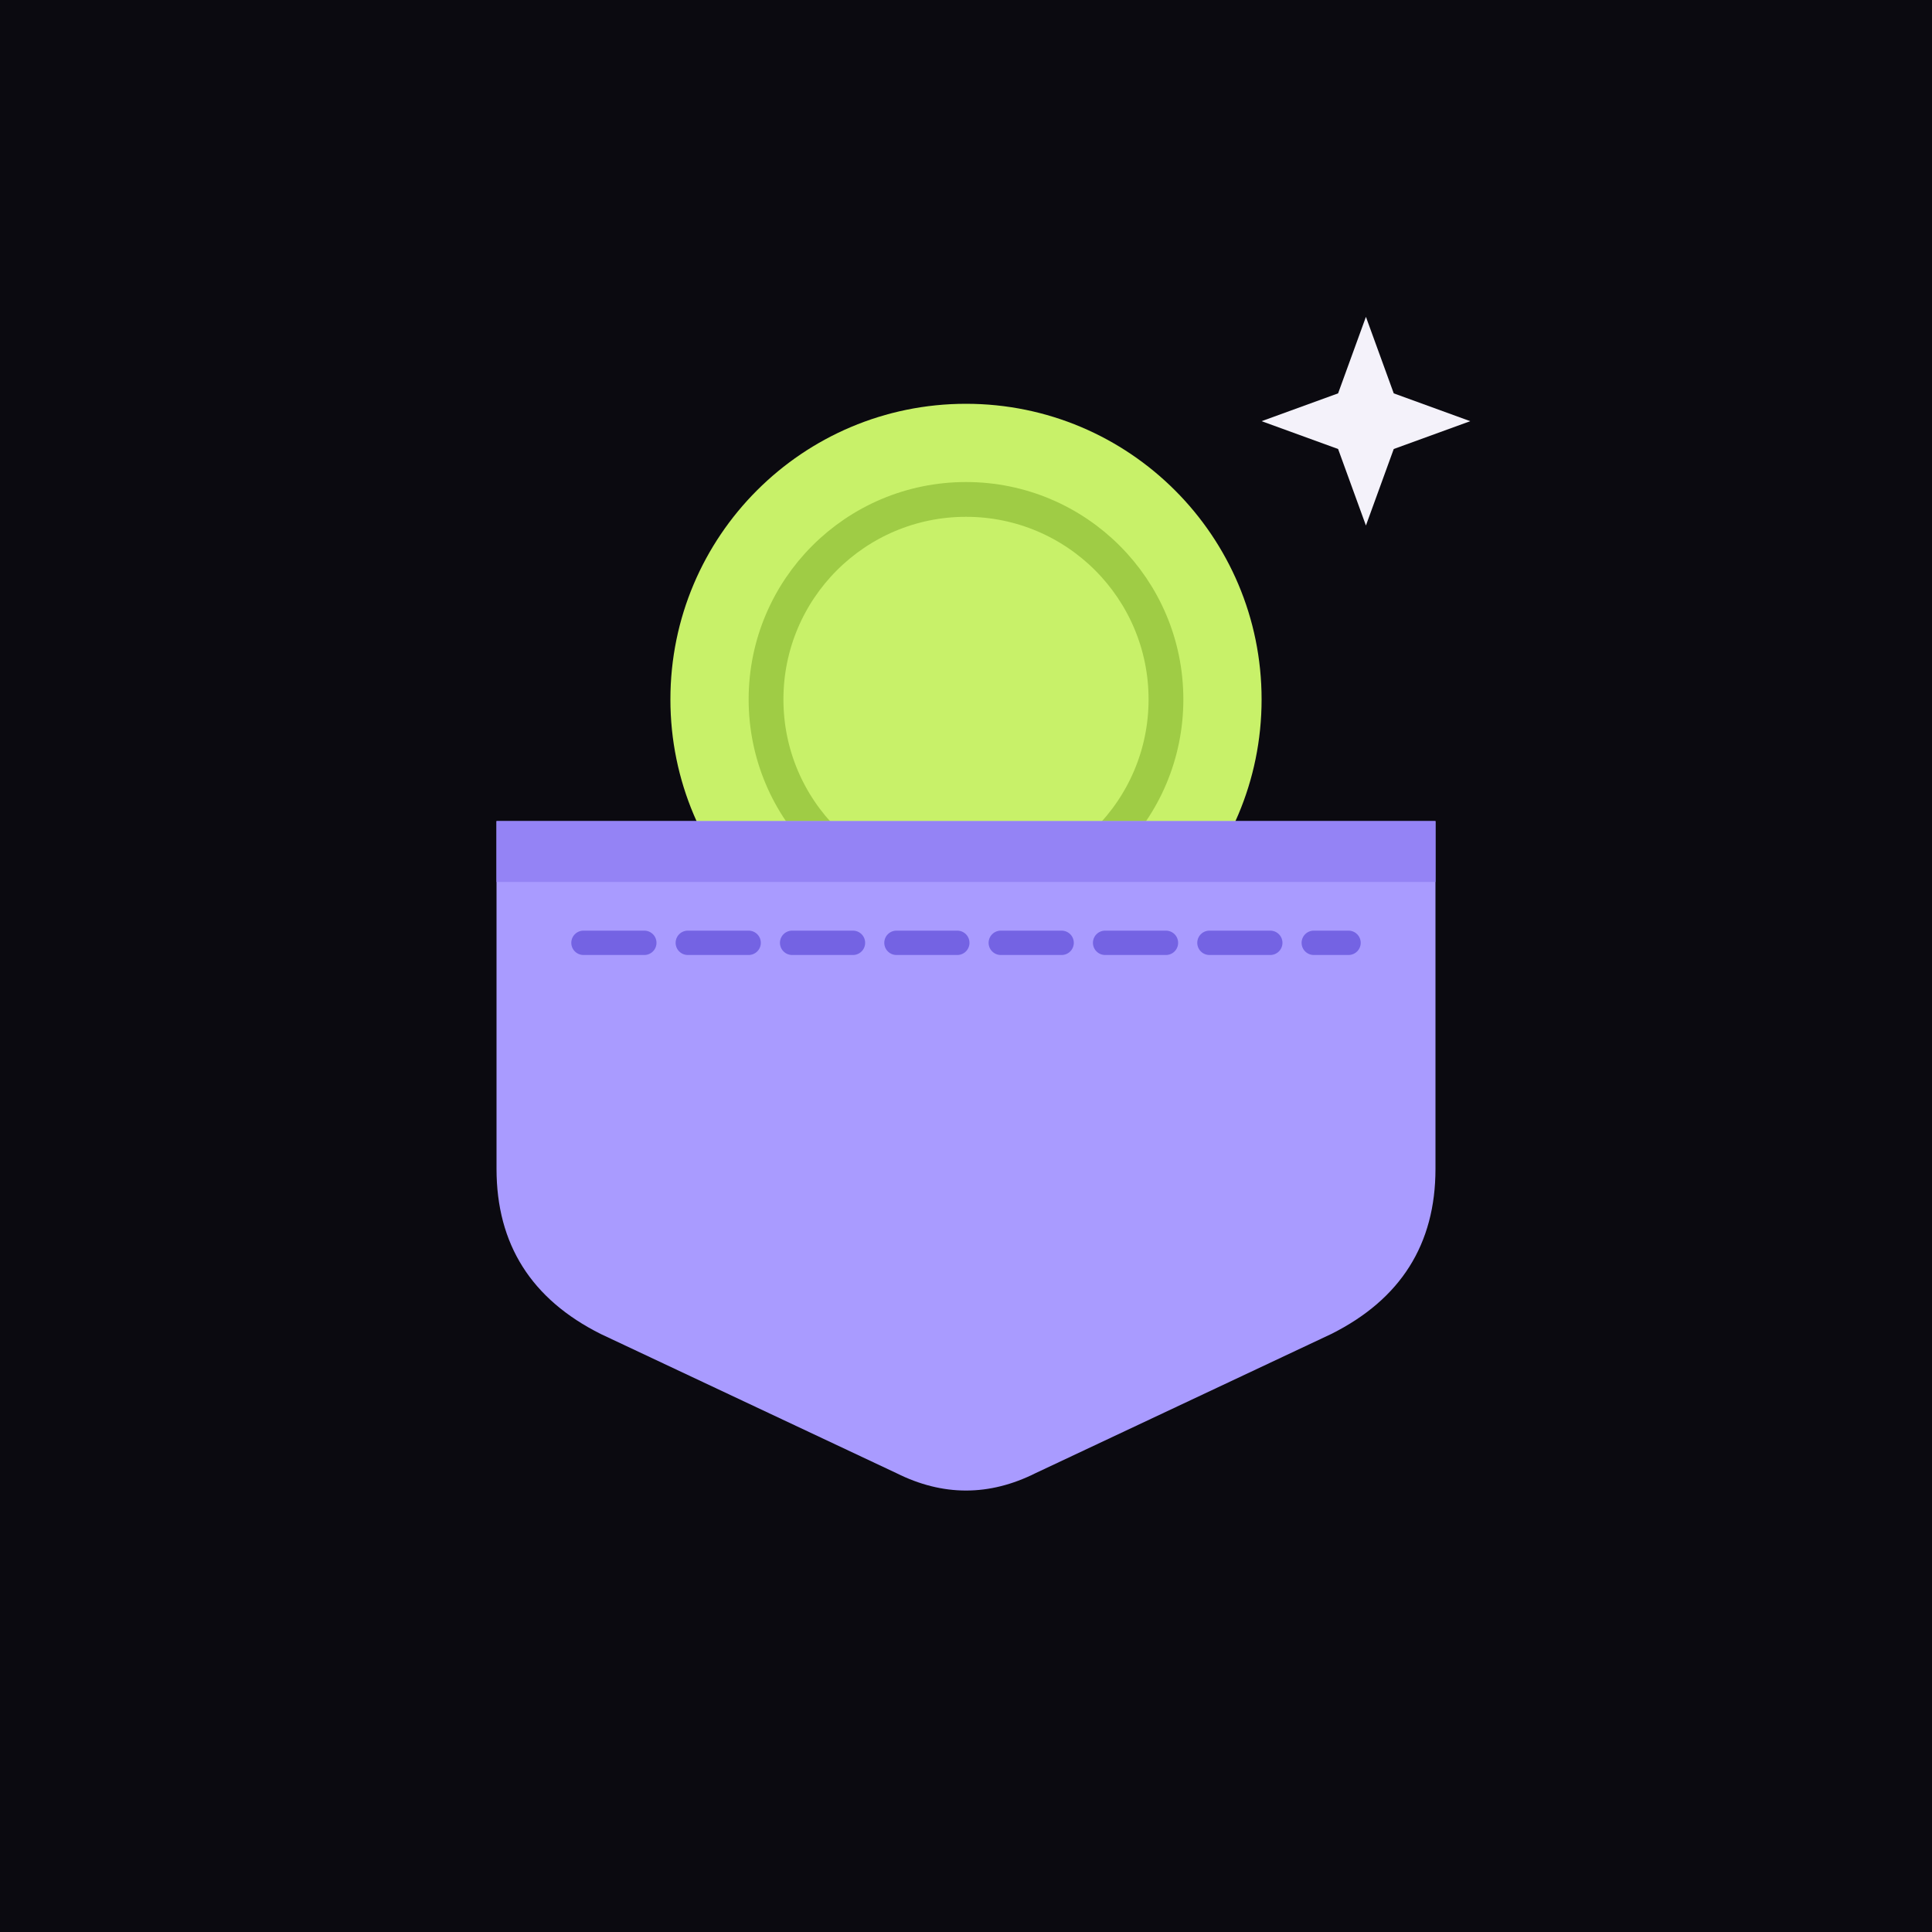
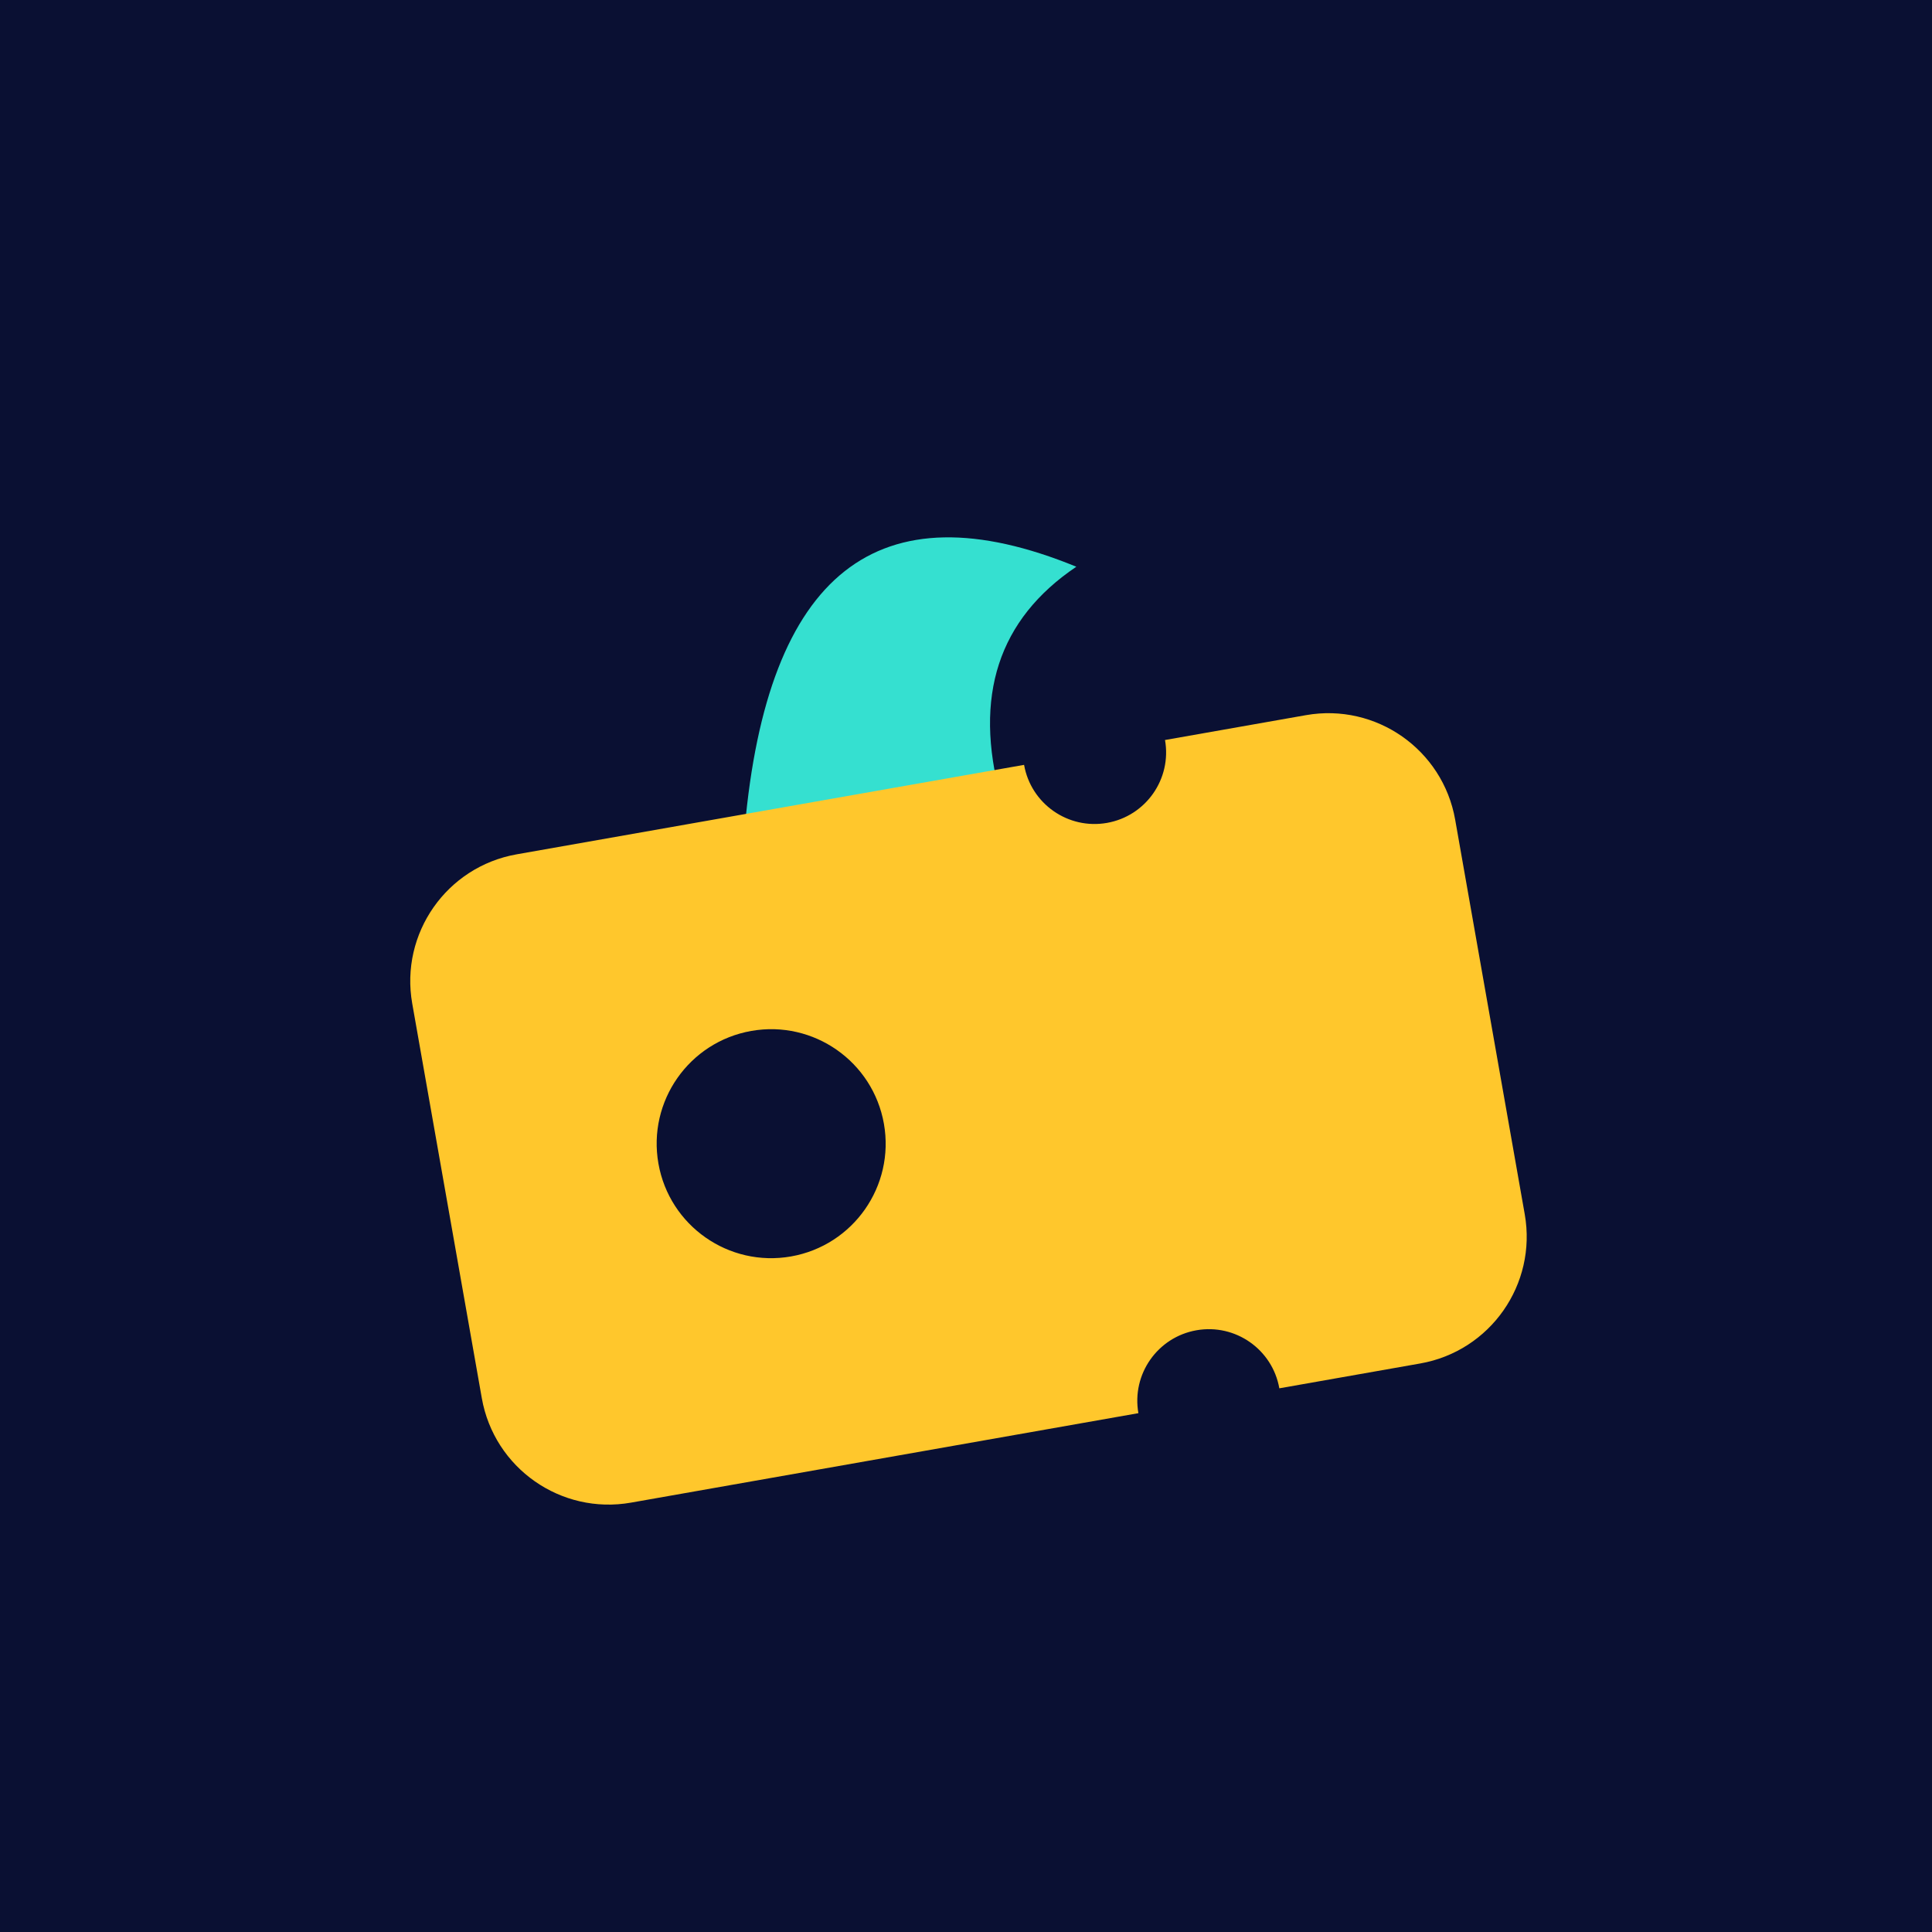
- <svg xmlns="http://www.w3.org/2000/svg" width="512" height="512" viewBox="0 0 100 100">
-   <rect width="100" height="100" fill="#0B0A10" />
-   <g transform="translate(5 2) scale(0.9)">
-     <circle cx="50" cy="38" r="17" fill="#C8F169" />
-     <circle cx="50" cy="38" r="11.5" fill="none" stroke="#9FCC45" stroke-width="2" />
-     <path d="M23 45H77V65Q77 71.5 71 74.5L54 82.5Q50 84.5 46 82.5L29 74.5Q23 71.5 23 65Z" fill="#A99BFF" />
-     <rect x="23" y="45" width="54" height="3.5" fill="#9483F5" />
-     <path d="M28 52H72" stroke="#7463E3" stroke-width="1.4" stroke-linecap="round" stroke-dasharray="3.5 2.5" />
-     <path d="M73 16l1.6 4.4L79 22l-4.4 1.6L73 28l-1.6-4.4L67 22l4.4-1.6z" fill="#F4F2FA" />
+ <svg xmlns="http://www.w3.org/2000/svg" width="512" height="512" viewBox="0 0 108 108">
+   <rect width="108" height="108" fill="#0A1033" />
+   <g transform="translate(54 54) scale(0.8) translate(-54 -48)">
+     <g transform="rotate(-10 54 57)">
+       <path fill="#35E0D0" d="M42,36Q49,10 68,22Q59,26 60,37Z" />
+       <path fill="#FFC72C" fill-rule="evenodd" d="M26,35h36a5,5 0 0 0 10,0h10a9,9 0 0 1 9,9v28a9,9 0 0 1 -9,9H72a5,5 0 0 0 -10,0H26a9,9 0 0 1 -9,-9V44a9,9 0 0 1 9,-9zM40,50a8,8 0 1 0 0,16a8,8 0 1 0 0,-16z" />
+     </g>
  </g>
</svg>
